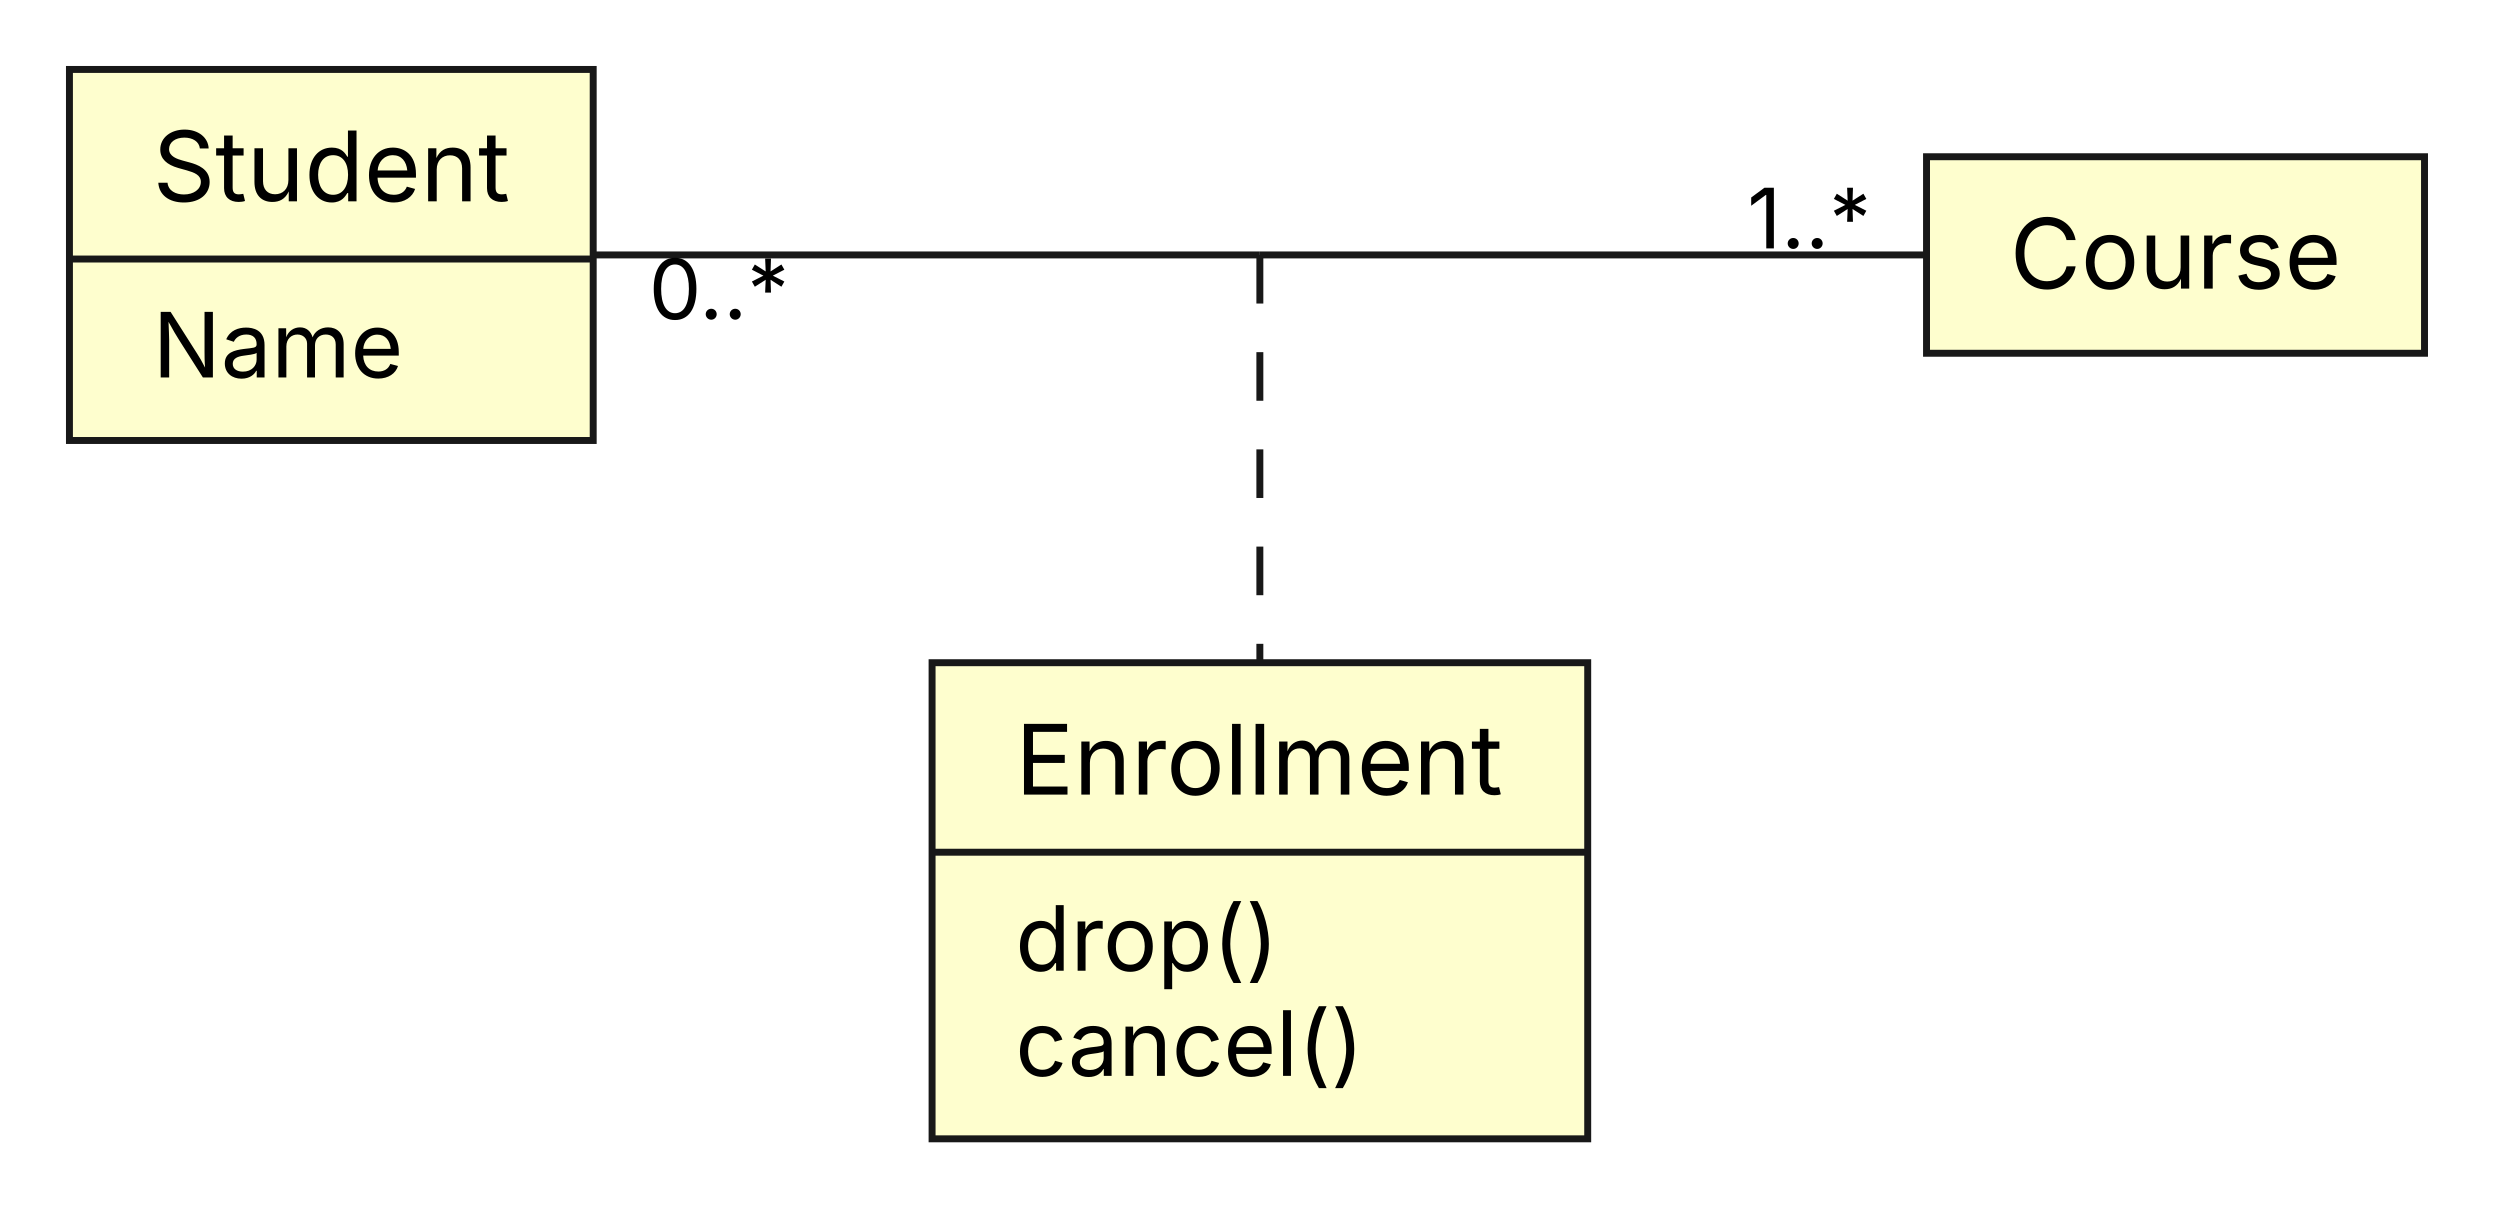
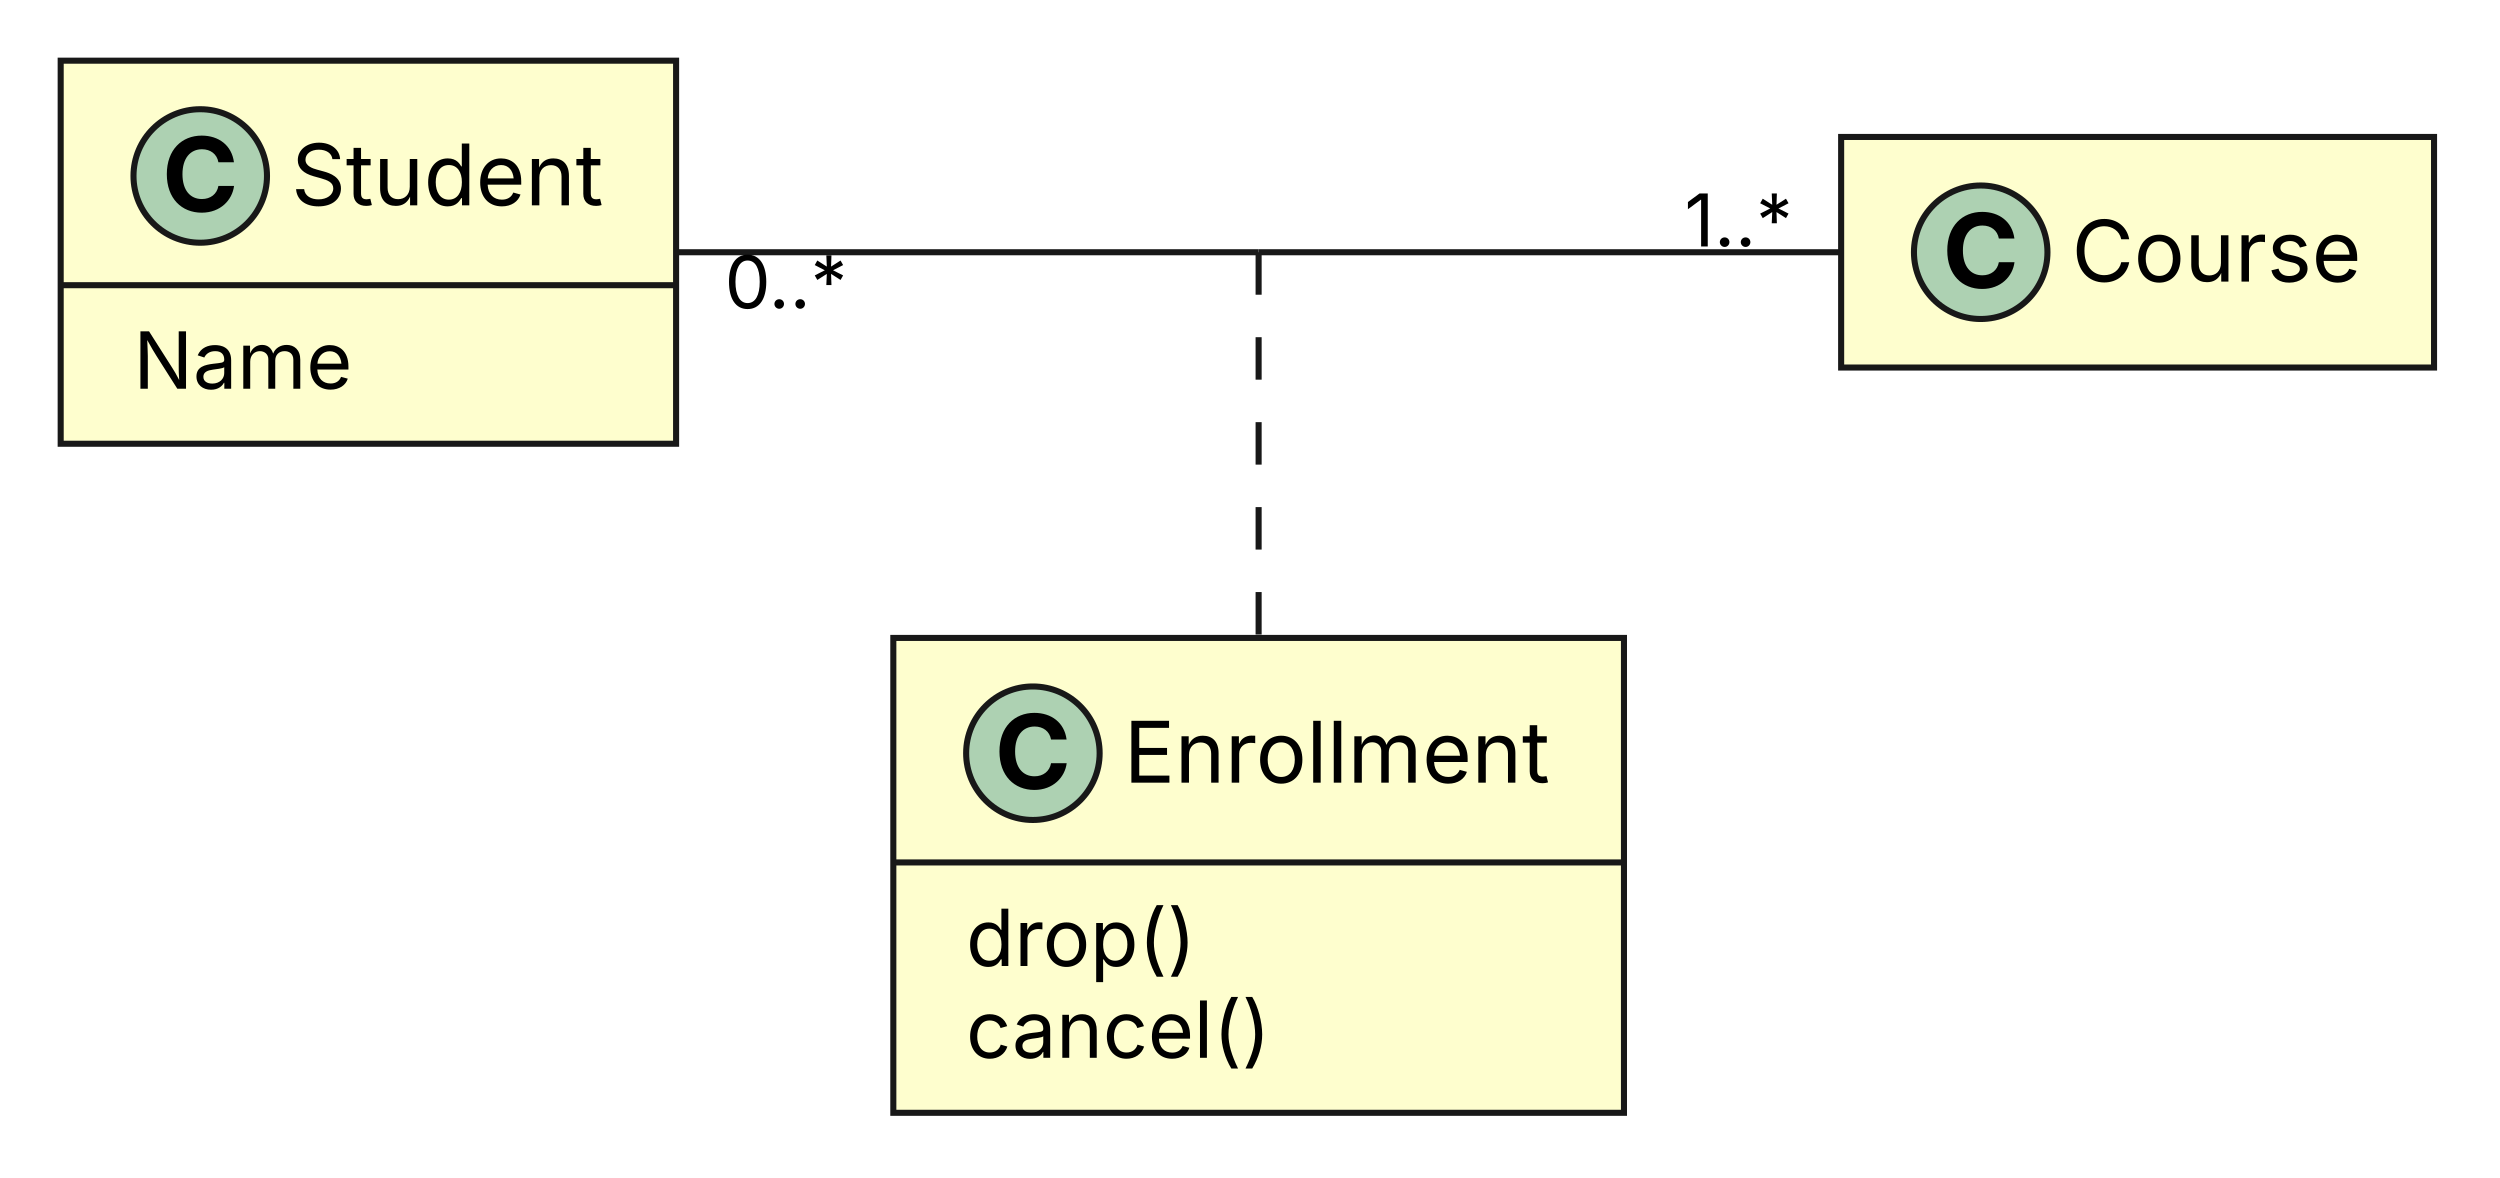
- <svg xmlns="http://www.w3.org/2000/svg" width="360" height="174" viewBox="0 0 360 174" data-omaspec="parts">
+ <svg xmlns="http://www.w3.org/2000/svg" width="412" height="194" viewBox="0 0 412 194" data-omaspec="parts">
  <g transform="translate(10,10)">
    <g>
      <g class="class-Student" id="class-Student">
-         <rect x="0" y="0" width="75.42" height="53.43" fill="#FEFECE" stroke="#181818" stroke-width="1" />
-         <line x1="0" y1="27.3" x2="75.42" y2="27.3" fill="none" stroke="#181818" stroke-width="1" />
+         <rect x="0" y="0" width="101.42" height="63.13" fill="#FEFECE" stroke="#181818" stroke-width="1" />
+         <line x1="0" y1="37" x2="101.42" y2="37" fill="none" stroke="#181818" stroke-width="1" />
      </g>
      <g class="class-Enrollment" id="class-Enrollment">
-         <rect x="124.22" y="85.43" width="94.41" height="68.56" fill="#FEFECE" stroke="#181818" stroke-width="1" />
-         <line x1="124.22" y1="112.72" x2="218.62" y2="112.72" fill="none" stroke="#181818" stroke-width="1" />
+         <rect x="137.22" y="95.13" width="120.41" height="78.26" fill="#FEFECE" stroke="#181818" stroke-width="1" />
+         <line x1="137.22" y1="132.13" x2="257.62" y2="132.13" fill="none" stroke="#181818" stroke-width="1" />
      </g>
      <g class="class-Course" id="class-Course">
-         <rect x="267.42" y="12.57" width="71.71" height="28.3" fill="#FEFECE" stroke="#181818" stroke-width="1" />
+         <rect x="293.42" y="12.57" width="97.71" height="38" fill="#FEFECE" stroke="#181818" stroke-width="1" />
      </g>
    </g>
    <g id="lines">
      <g class="link-Student-_28_Student_2c__20_Course_29_" id="link-Student-_28_Student_2c__20_Course_29_">
-         <path d="M75.42,26.71 L123.42,26.71 L123.42,26.71 L171.42,26.71" fill="none" stroke="#181818" stroke-width="1" />
+         <path d="M101.42,31.57 L149.42,31.57 L149.42,31.57 L197.42,31.57" fill="none" stroke="#181818" stroke-width="1" />
      </g>
      <g class="link-_28_Student_2c__20_Course_29_-Course" id="link-_28_Student_2c__20_Course_29_-Course">
-         <path d="M171.42,26.71 L219.42,26.71 L219.42,26.71 L267.42,26.71" fill="none" stroke="#181818" stroke-width="1" />
+         <path d="M197.42,31.57 L245.42,31.57 L245.42,31.57 L293.42,31.57" fill="none" stroke="#181818" stroke-width="1" />
      </g>
      <g class="link-_28_Student_2c__20_Course_29_-Enrollment" id="link-_28_Student_2c__20_Course_29_-Enrollment">
-         <polyline points="171.42,26.71 171.42,85.43" fill="none" stroke="#181818" stroke-width="1" stroke-dasharray="7,7" />
+         <polyline points="197.42,31.57 197.42,95.13" fill="none" stroke="#181818" stroke-width="1" stroke-dasharray="7,7" />
      </g>
    </g>
    <g>
      <g class="class-Student">
        <text font-family="Inter, Arial, Liberation Sans, Arimo, Helvetica, Nimbus Sans, sans-serif" xml:space="preserve">
-           <tspan x="12" y="18.99" font-size="14" fill="#000000" textLength="51.42" lengthAdjust="spacing">Student</tspan>
+           <tspan x="38" y="23.84" font-size="14" fill="#000000" textLength="51.42" lengthAdjust="spacing">Student</tspan>
        </text>
+         <g id="spot-Student">
+           <ellipse cx="23" cy="19" rx="11" ry="11" fill="#ADD1B2" stroke="#181818" stroke-width="1" />
+           <text font-family="Inter, Arial, Liberation Sans, Arimo, Helvetica, Nimbus Sans, sans-serif" xml:space="preserve">
+             <tspan x="16.71" y="24.88" font-size="17" fill="#000000" font-weight="bold" textLength="12.58" lengthAdjust="spacing">C</tspan>
+           </text>
+         </g>
        <text font-family="Inter, Arial, Liberation Sans, Arimo, Helvetica, Nimbus Sans, sans-serif" xml:space="preserve">
-           <tspan x="12" y="44.36" font-size="13" fill="#000000" textLength="36.06" lengthAdjust="spacing">Name</tspan>
+           <tspan x="12" y="54.06" font-size="13" fill="#000000" textLength="36.06" lengthAdjust="spacing">Name</tspan>
        </text>
      </g>
      <g class="class-Enrollment">
        <text font-family="Inter, Arial, Liberation Sans, Arimo, Helvetica, Nimbus Sans, sans-serif" xml:space="preserve">
-           <tspan x="136.22" y="104.42" font-size="14" fill="#000000" textLength="70.41" lengthAdjust="spacing">Enrollment</tspan>
+           <tspan x="175.22" y="118.98" font-size="14" fill="#000000" textLength="70.41" lengthAdjust="spacing">Enrollment</tspan>
+         </text>
+         <g id="spot-Enrollment">
+           <ellipse cx="160.22" cy="114.13" rx="11" ry="11" fill="#ADD1B2" stroke="#181818" stroke-width="1" />
+           <text font-family="Inter, Arial, Liberation Sans, Arimo, Helvetica, Nimbus Sans, sans-serif" xml:space="preserve">
+             <tspan x="153.93" y="120.01" font-size="17" fill="#000000" font-weight="bold" textLength="12.58" lengthAdjust="spacing">C</tspan>
+           </text>
+         </g>
+         <text font-family="Inter, Arial, Liberation Sans, Arimo, Helvetica, Nimbus Sans, sans-serif" xml:space="preserve">
+           <tspan x="149.22" y="149.2" font-size="13" fill="#000000" textLength="38.09" lengthAdjust="spacing">drop()</tspan>
        </text>
        <text font-family="Inter, Arial, Liberation Sans, Arimo, Helvetica, Nimbus Sans, sans-serif" xml:space="preserve">
-           <tspan x="136.22" y="129.79" font-size="13" fill="#000000" textLength="38.09" lengthAdjust="spacing">drop()</tspan>
-         </text>
-         <text font-family="Inter, Arial, Liberation Sans, Arimo, Helvetica, Nimbus Sans, sans-serif" xml:space="preserve">
-           <tspan x="136.22" y="144.92" font-size="13" fill="#000000" textLength="50.05" lengthAdjust="spacing">cancel()</tspan>
+           <tspan x="149.22" y="164.33" font-size="13" fill="#000000" textLength="50.05" lengthAdjust="spacing">cancel()</tspan>
        </text>
      </g>
      <g class="class-Course">
        <text font-family="Inter, Arial, Liberation Sans, Arimo, Helvetica, Nimbus Sans, sans-serif" xml:space="preserve">
-           <tspan x="279.42" y="31.56" font-size="14" fill="#000000" textLength="47.71" lengthAdjust="spacing">Course</tspan>
+           <tspan x="331.42" y="36.41" font-size="14" fill="#000000" textLength="47.71" lengthAdjust="spacing">Course</tspan>
        </text>
+         <g id="spot-Course">
+           <ellipse cx="316.42" cy="31.57" rx="11" ry="11" fill="#ADD1B2" stroke="#181818" stroke-width="1" />
+           <text font-family="Inter, Arial, Liberation Sans, Arimo, Helvetica, Nimbus Sans, sans-serif" xml:space="preserve">
+             <tspan x="310.13" y="37.45" font-size="17" fill="#000000" font-weight="bold" textLength="12.58" lengthAdjust="spacing">C</tspan>
+           </text>
+         </g>
      </g>
      <g class="link-Student-_28_Student_2c__20_Course_29_.from" id="link-Student-_28_Student_2c__20_Course_29_.from">
        <text font-family="Inter, Arial, Liberation Sans, Arimo, Helvetica, Nimbus Sans, sans-serif" xml:space="preserve">
-           <tspan x="83.42" y="35.96" font-size="12" fill="#000000" textLength="20.5" lengthAdjust="spacing">0..*</tspan>
+           <tspan x="109.42" y="40.81" font-size="12" fill="#000000" textLength="20.5" lengthAdjust="spacing">0..*</tspan>
        </text>
      </g>
      <g class="link-_28_Student_2c__20_Course_29_-Course.to" id="link-_28_Student_2c__20_Course_29_-Course.to">
        <text font-family="Inter, Arial, Liberation Sans, Arimo, Helvetica, Nimbus Sans, sans-serif" xml:space="preserve">
-           <tspan x="241.61" y="25.77" font-size="12" fill="#000000" textLength="17.81" lengthAdjust="spacing">1..*</tspan>
+           <tspan x="267.61" y="30.62" font-size="12" fill="#000000" textLength="17.81" lengthAdjust="spacing">1..*</tspan>
        </text>
      </g>
    </g>
  </g>
</svg>
